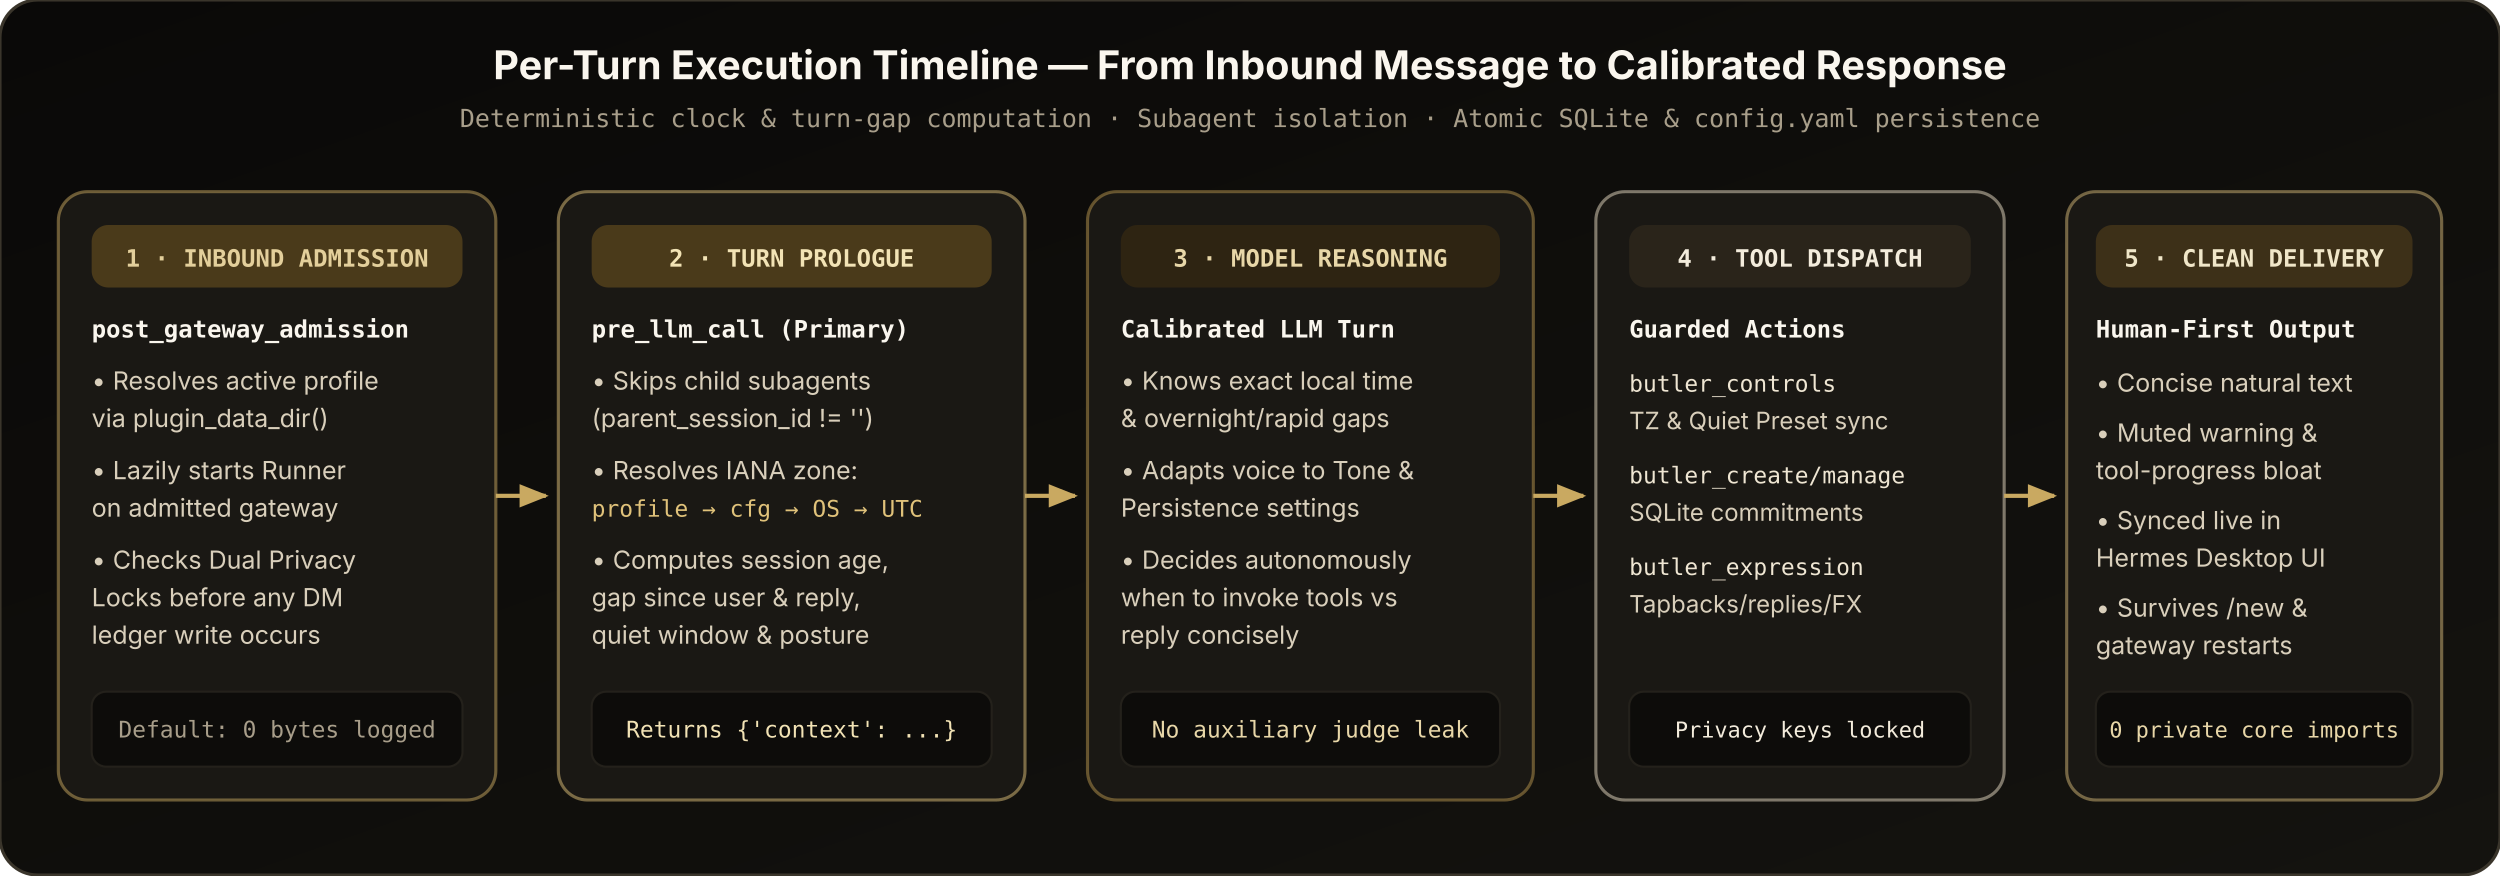
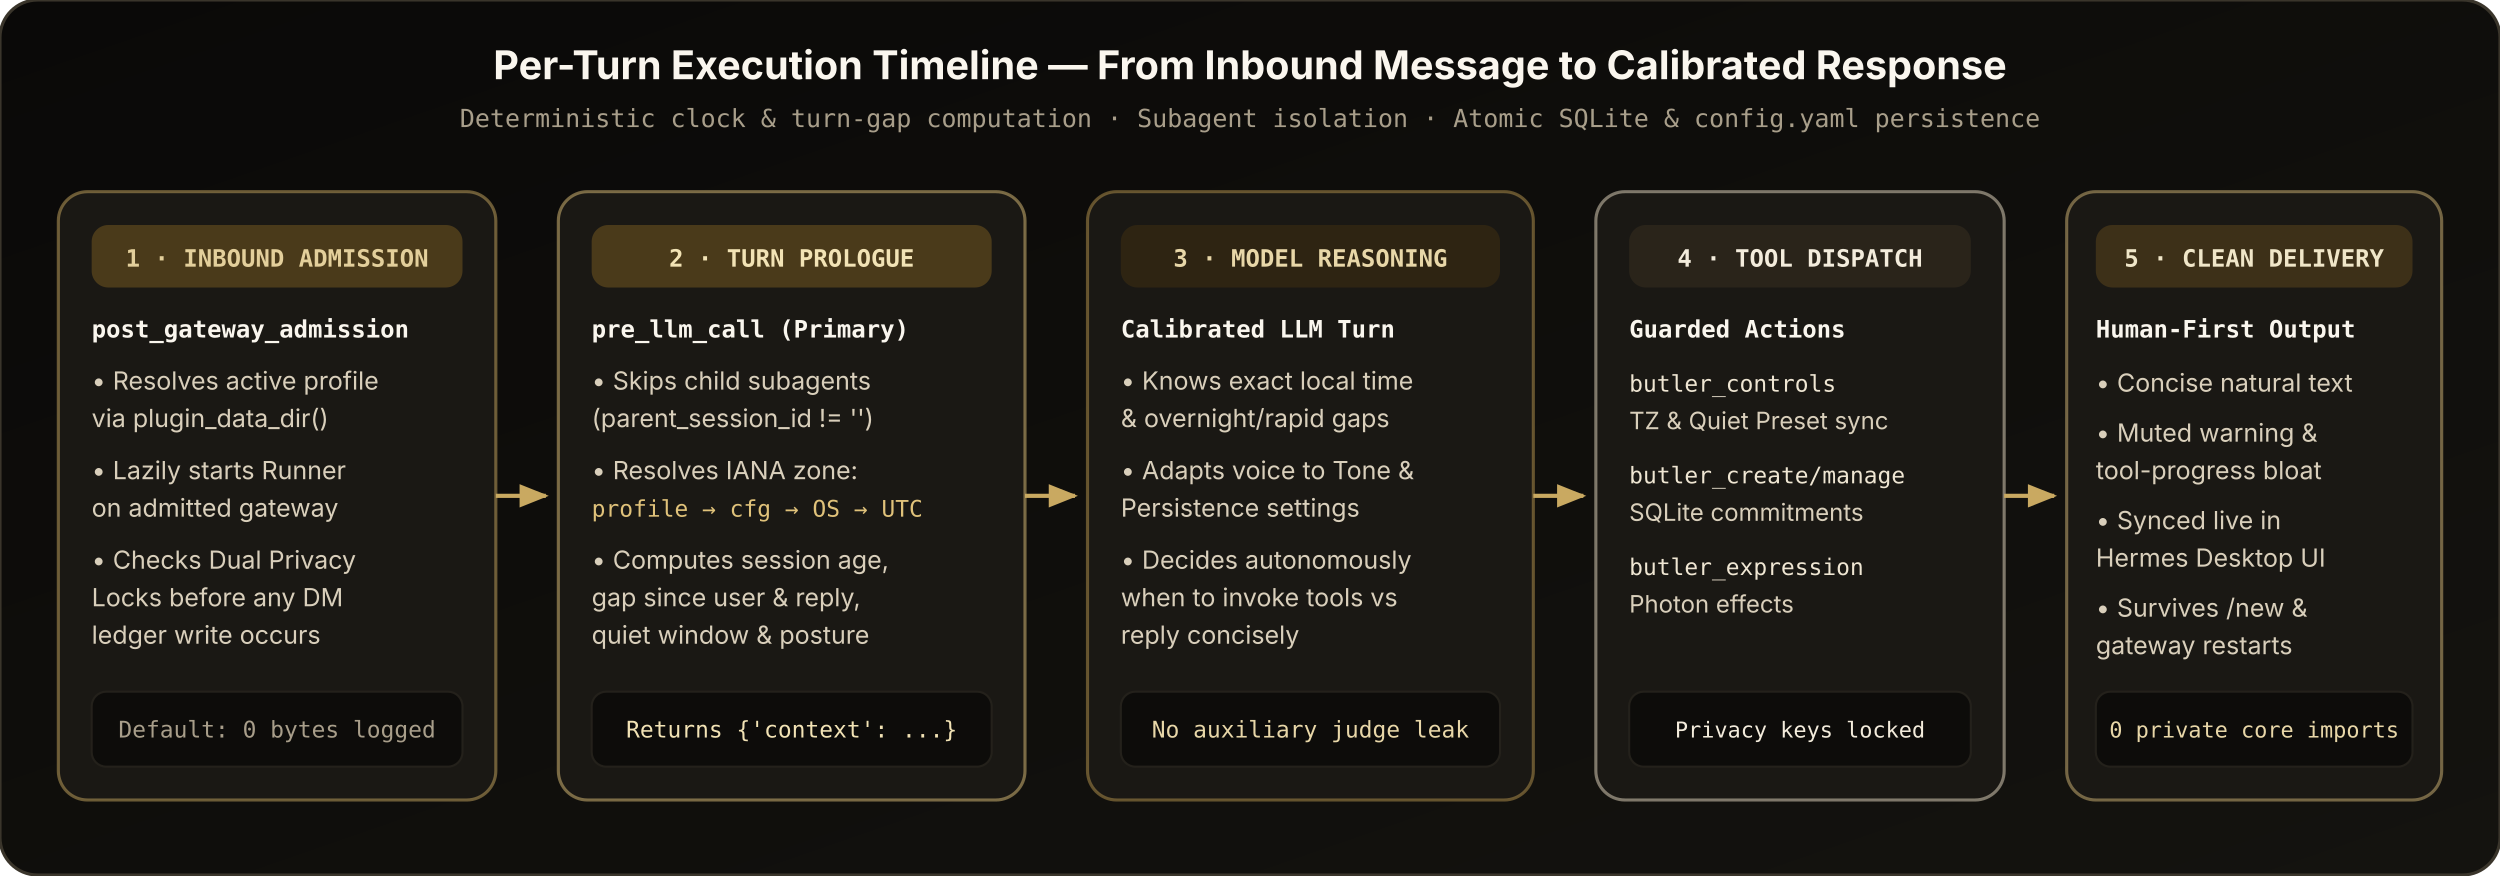
<svg xmlns="http://www.w3.org/2000/svg" viewBox="0 0 1200 420" width="1200" height="420" role="img" aria-label="Butler per-turn hook and tool execution lifecycle">
  <defs>
    <linearGradient id="flowBg" x1="0" y1="0" x2="1" y2="1">
      <stop offset="0%" stop-color="#0a0908" />
      <stop offset="100%" stop-color="#14130f" />
    </linearGradient>
    <marker id="flowArrow" viewBox="0 0 10 10" refX="9" refY="5" markerWidth="7" markerHeight="7" orient="auto">
      <path d="M 0 1 L 10 5 L 0 9 z" fill="#c9a961" />
    </marker>
  </defs>
  <rect width="1200" height="420" rx="18" fill="url(#flowBg)" stroke="#3a352b" stroke-width="1.5" />
  <text x="600" y="38" text-anchor="middle" font-family="-apple-system, BlinkMacSystemFont, 'Segoe UI', sans-serif" font-size="19" font-weight="700" fill="#faf6ee">Per-Turn Execution Timeline — From Inbound Message to Calibrated Response</text>
  <text x="600" y="61" text-anchor="middle" font-family="ui-monospace, SFMono-Regular, Menlo, monospace" font-size="12" fill="#a89e8a">Deterministic clock &amp; turn-gap computation · Subagent isolation · Atomic SQLite &amp; config.yaml persistence</text>
  <g transform="translate(28, 92)">
    <rect width="210" height="292" rx="14" fill="#1a1814" stroke="#c9a961" stroke-opacity="0.5" stroke-width="1.5" />
    <rect x="16" y="16" width="178" height="30" rx="8" fill="#4a3a1a" />
    <text x="105" y="36" text-anchor="middle" font-family="ui-monospace, SFMono-Regular, monospace" font-size="11.5" font-weight="700" fill="#e3cf9b">1 · INBOUND ADMISSION</text>
    <text x="16" y="70" font-family="ui-monospace, SFMono-Regular, monospace" font-size="11.5" font-weight="700" fill="#faf6ee">post_gateway_admission</text>
    <text x="16" y="95" font-family="-apple-system, BlinkMacSystemFont, 'Segoe UI', sans-serif" font-size="12" fill="#d9cfbb">• Resolves active profile</text>
    <text x="16" y="113" font-family="-apple-system, BlinkMacSystemFont, 'Segoe UI', sans-serif" font-size="12" fill="#d9cfbb">  via plugin_data_dir()</text>
    <text x="16" y="138" font-family="-apple-system, BlinkMacSystemFont, 'Segoe UI', sans-serif" font-size="12" fill="#d9cfbb">• Lazily starts Runner</text>
    <text x="16" y="156" font-family="-apple-system, BlinkMacSystemFont, 'Segoe UI', sans-serif" font-size="12" fill="#d9cfbb">  on admitted gateway</text>
    <text x="16" y="181" font-family="-apple-system, BlinkMacSystemFont, 'Segoe UI', sans-serif" font-size="12" fill="#d9cfbb">• Checks Dual Privacy</text>
    <text x="16" y="199" font-family="-apple-system, BlinkMacSystemFont, 'Segoe UI', sans-serif" font-size="12" fill="#d9cfbb">  Locks before any DM</text>
    <text x="16" y="217" font-family="-apple-system, BlinkMacSystemFont, 'Segoe UI', sans-serif" font-size="12" fill="#d9cfbb">  ledger write occurs</text>
    <rect x="16" y="240" width="178" height="36" rx="7" fill="#0d0c0a" stroke="#24211b" />
    <text x="105" y="262" text-anchor="middle" font-family="ui-monospace, SFMono-Regular, monospace" font-size="11" fill="#a89e8a">Default: 0 bytes logged</text>
  </g>
  <line x1="238" y1="238" x2="262" y2="238" stroke="#c9a961" stroke-width="2" marker-end="url(#flowArrow)" />
  <g transform="translate(268, 92)">
    <rect width="224" height="292" rx="14" fill="#1a1814" stroke="#e0c27a" stroke-opacity="0.5" stroke-width="1.5" />
    <rect x="16" y="16" width="192" height="30" rx="8" fill="#4a3a1a" />
    <text x="112" y="36" text-anchor="middle" font-family="ui-monospace, SFMono-Regular, monospace" font-size="11.5" font-weight="700" fill="#f2e3b5">2 · TURN PROLOGUE</text>
    <text x="16" y="70" font-family="ui-monospace, SFMono-Regular, monospace" font-size="11.5" font-weight="700" fill="#faf6ee">pre_llm_call (Primary)</text>
    <text x="16" y="95" font-family="-apple-system, BlinkMacSystemFont, 'Segoe UI', sans-serif" font-size="12" fill="#d9cfbb">• Skips child subagents</text>
    <text x="16" y="113" font-family="-apple-system, BlinkMacSystemFont, 'Segoe UI', sans-serif" font-size="12" fill="#d9cfbb">  (parent_session_id != '')</text>
    <text x="16" y="138" font-family="-apple-system, BlinkMacSystemFont, 'Segoe UI', sans-serif" font-size="12" fill="#d9cfbb">• Resolves IANA zone:</text>
    <text x="16" y="156" font-family="ui-monospace, SFMono-Regular, monospace" font-size="11" fill="#e0c27a">  profile → cfg → OS → UTC</text>
    <text x="16" y="181" font-family="-apple-system, BlinkMacSystemFont, 'Segoe UI', sans-serif" font-size="12" fill="#d9cfbb">• Computes session age,</text>
    <text x="16" y="199" font-family="-apple-system, BlinkMacSystemFont, 'Segoe UI', sans-serif" font-size="12" fill="#d9cfbb">  gap since user &amp; reply,</text>
    <text x="16" y="217" font-family="-apple-system, BlinkMacSystemFont, 'Segoe UI', sans-serif" font-size="12" fill="#d9cfbb">  quiet window &amp; posture</text>
    <rect x="16" y="240" width="192" height="36" rx="7" fill="#0d0c0a" stroke="#24211b" />
    <text x="112" y="262" text-anchor="middle" font-family="ui-monospace, SFMono-Regular, monospace" font-size="11" fill="#f2e3b5">Returns {'context': ...}</text>
  </g>
  <line x1="492" y1="238" x2="516" y2="238" stroke="#c9a961" stroke-width="2" marker-end="url(#flowArrow)" />
  <g transform="translate(522, 92)">
    <rect width="214" height="292" rx="14" fill="#1a1814" stroke="#b8964f" stroke-opacity="0.5" stroke-width="1.5" />
    <rect x="16" y="16" width="182" height="30" rx="8" fill="#2e2412" />
    <text x="107" y="36" text-anchor="middle" font-family="ui-monospace, SFMono-Regular, monospace" font-size="11.5" font-weight="700" fill="#e8d7a8">3 · MODEL REASONING</text>
    <text x="16" y="70" font-family="ui-monospace, SFMono-Regular, monospace" font-size="11.5" font-weight="700" fill="#faf6ee">Calibrated LLM Turn</text>
    <text x="16" y="95" font-family="-apple-system, BlinkMacSystemFont, 'Segoe UI', sans-serif" font-size="12" fill="#d9cfbb">• Knows exact local time</text>
    <text x="16" y="113" font-family="-apple-system, BlinkMacSystemFont, 'Segoe UI', sans-serif" font-size="12" fill="#d9cfbb">  &amp; overnight/rapid gaps</text>
    <text x="16" y="138" font-family="-apple-system, BlinkMacSystemFont, 'Segoe UI', sans-serif" font-size="12" fill="#d9cfbb">• Adapts voice to Tone &amp;</text>
    <text x="16" y="156" font-family="-apple-system, BlinkMacSystemFont, 'Segoe UI', sans-serif" font-size="12" fill="#d9cfbb">  Persistence settings</text>
    <text x="16" y="181" font-family="-apple-system, BlinkMacSystemFont, 'Segoe UI', sans-serif" font-size="12" fill="#d9cfbb">• Decides autonomously</text>
    <text x="16" y="199" font-family="-apple-system, BlinkMacSystemFont, 'Segoe UI', sans-serif" font-size="12" fill="#d9cfbb">  when to invoke tools vs</text>
    <text x="16" y="217" font-family="-apple-system, BlinkMacSystemFont, 'Segoe UI', sans-serif" font-size="12" fill="#d9cfbb">  reply concisely</text>
    <rect x="16" y="240" width="182" height="36" rx="7" fill="#0d0c0a" stroke="#24211b" />
    <text x="107" y="262" text-anchor="middle" font-family="ui-monospace, SFMono-Regular, monospace" font-size="11" fill="#e8d7a8">No auxiliary judge leak</text>
  </g>
  <line x1="736" y1="238" x2="760" y2="238" stroke="#c9a961" stroke-width="2" marker-end="url(#flowArrow)" />
  <g transform="translate(766, 92)">
    <rect width="196" height="292" rx="14" fill="#1a1814" stroke="#e8dcc4" stroke-opacity="0.5" stroke-width="1.5" />
    <rect x="16" y="16" width="164" height="30" rx="8" fill="#2a241a" />
    <text x="98" y="36" text-anchor="middle" font-family="ui-monospace, SFMono-Regular, monospace" font-size="11.5" font-weight="700" fill="#f3ecdc">4 · TOOL DISPATCH</text>
    <text x="16" y="70" font-family="ui-monospace, SFMono-Regular, monospace" font-size="11.5" font-weight="700" fill="#faf6ee">Guarded Actions</text>
    <text x="16" y="96" font-family="ui-monospace, SFMono-Regular, monospace" font-size="11" fill="#efe6d3">butler_controls</text>
    <text x="16" y="114" font-family="-apple-system, BlinkMacSystemFont, 'Segoe UI', sans-serif" font-size="11.5" fill="#d9cfbb">  TZ &amp; Quiet Preset sync</text>
    <text x="16" y="140" font-family="ui-monospace, SFMono-Regular, monospace" font-size="11" fill="#efe6d3">butler_create/manage</text>
    <text x="16" y="158" font-family="-apple-system, BlinkMacSystemFont, 'Segoe UI', sans-serif" font-size="11.5" fill="#d9cfbb">  SQLite commitments</text>
    <text x="16" y="184" font-family="ui-monospace, SFMono-Regular, monospace" font-size="11" fill="#efe6d3">butler_expression</text>
-     <text x="16" y="202" font-family="-apple-system, BlinkMacSystemFont, 'Segoe UI', sans-serif" font-size="11.5" fill="#d9cfbb">  Tapbacks/replies/FX</text>
+     <text x="16" y="202" font-family="-apple-system, BlinkMacSystemFont, 'Segoe UI', sans-serif" font-size="11.5" fill="#d9cfbb">  Photon effects</text>
    <rect x="16" y="240" width="164" height="36" rx="7" fill="#0d0c0a" stroke="#24211b" />
    <text x="98" y="262" text-anchor="middle" font-family="ui-monospace, SFMono-Regular, monospace" font-size="10.5" fill="#f3ecdc">Privacy keys locked</text>
  </g>
  <line x1="962" y1="238" x2="986" y2="238" stroke="#c9a961" stroke-width="2" marker-end="url(#flowArrow)" />
  <g transform="translate(992, 92)">
    <rect width="180" height="292" rx="14" fill="#1a1814" stroke="#d4b978" stroke-opacity="0.5" stroke-width="1.5" />
    <rect x="14" y="16" width="152" height="30" rx="8" fill="#3d3018" />
    <text x="90" y="36" text-anchor="middle" font-family="ui-monospace, SFMono-Regular, monospace" font-size="11.5" font-weight="700" fill="#f0e6c8">5 · CLEAN DELIVERY</text>
    <text x="14" y="70" font-family="ui-monospace, SFMono-Regular, monospace" font-size="11.5" font-weight="700" fill="#faf6ee">Human-First Output</text>
    <text x="14" y="96" font-family="-apple-system, BlinkMacSystemFont, 'Segoe UI', sans-serif" font-size="12" fill="#d9cfbb">• Concise natural text</text>
    <text x="14" y="120" font-family="-apple-system, BlinkMacSystemFont, 'Segoe UI', sans-serif" font-size="12" fill="#d9cfbb">• Muted warning &amp;</text>
    <text x="14" y="138" font-family="-apple-system, BlinkMacSystemFont, 'Segoe UI', sans-serif" font-size="12" fill="#d9cfbb">  tool-progress bloat</text>
    <text x="14" y="162" font-family="-apple-system, BlinkMacSystemFont, 'Segoe UI', sans-serif" font-size="12" fill="#d9cfbb">• Synced live in</text>
    <text x="14" y="180" font-family="-apple-system, BlinkMacSystemFont, 'Segoe UI', sans-serif" font-size="12" fill="#d9cfbb">  Hermes Desktop UI</text>
    <text x="14" y="204" font-family="-apple-system, BlinkMacSystemFont, 'Segoe UI', sans-serif" font-size="12" fill="#d9cfbb">• Survives /new &amp;</text>
    <text x="14" y="222" font-family="-apple-system, BlinkMacSystemFont, 'Segoe UI', sans-serif" font-size="12" fill="#d9cfbb">  gateway restarts</text>
    <rect x="14" y="240" width="152" height="36" rx="7" fill="#0d0c0a" stroke="#24211b" />
    <text x="90" y="262" text-anchor="middle" font-family="ui-monospace, SFMono-Regular, monospace" font-size="10.5" fill="#e8d7a8">0 private core imports</text>
  </g>
</svg>
